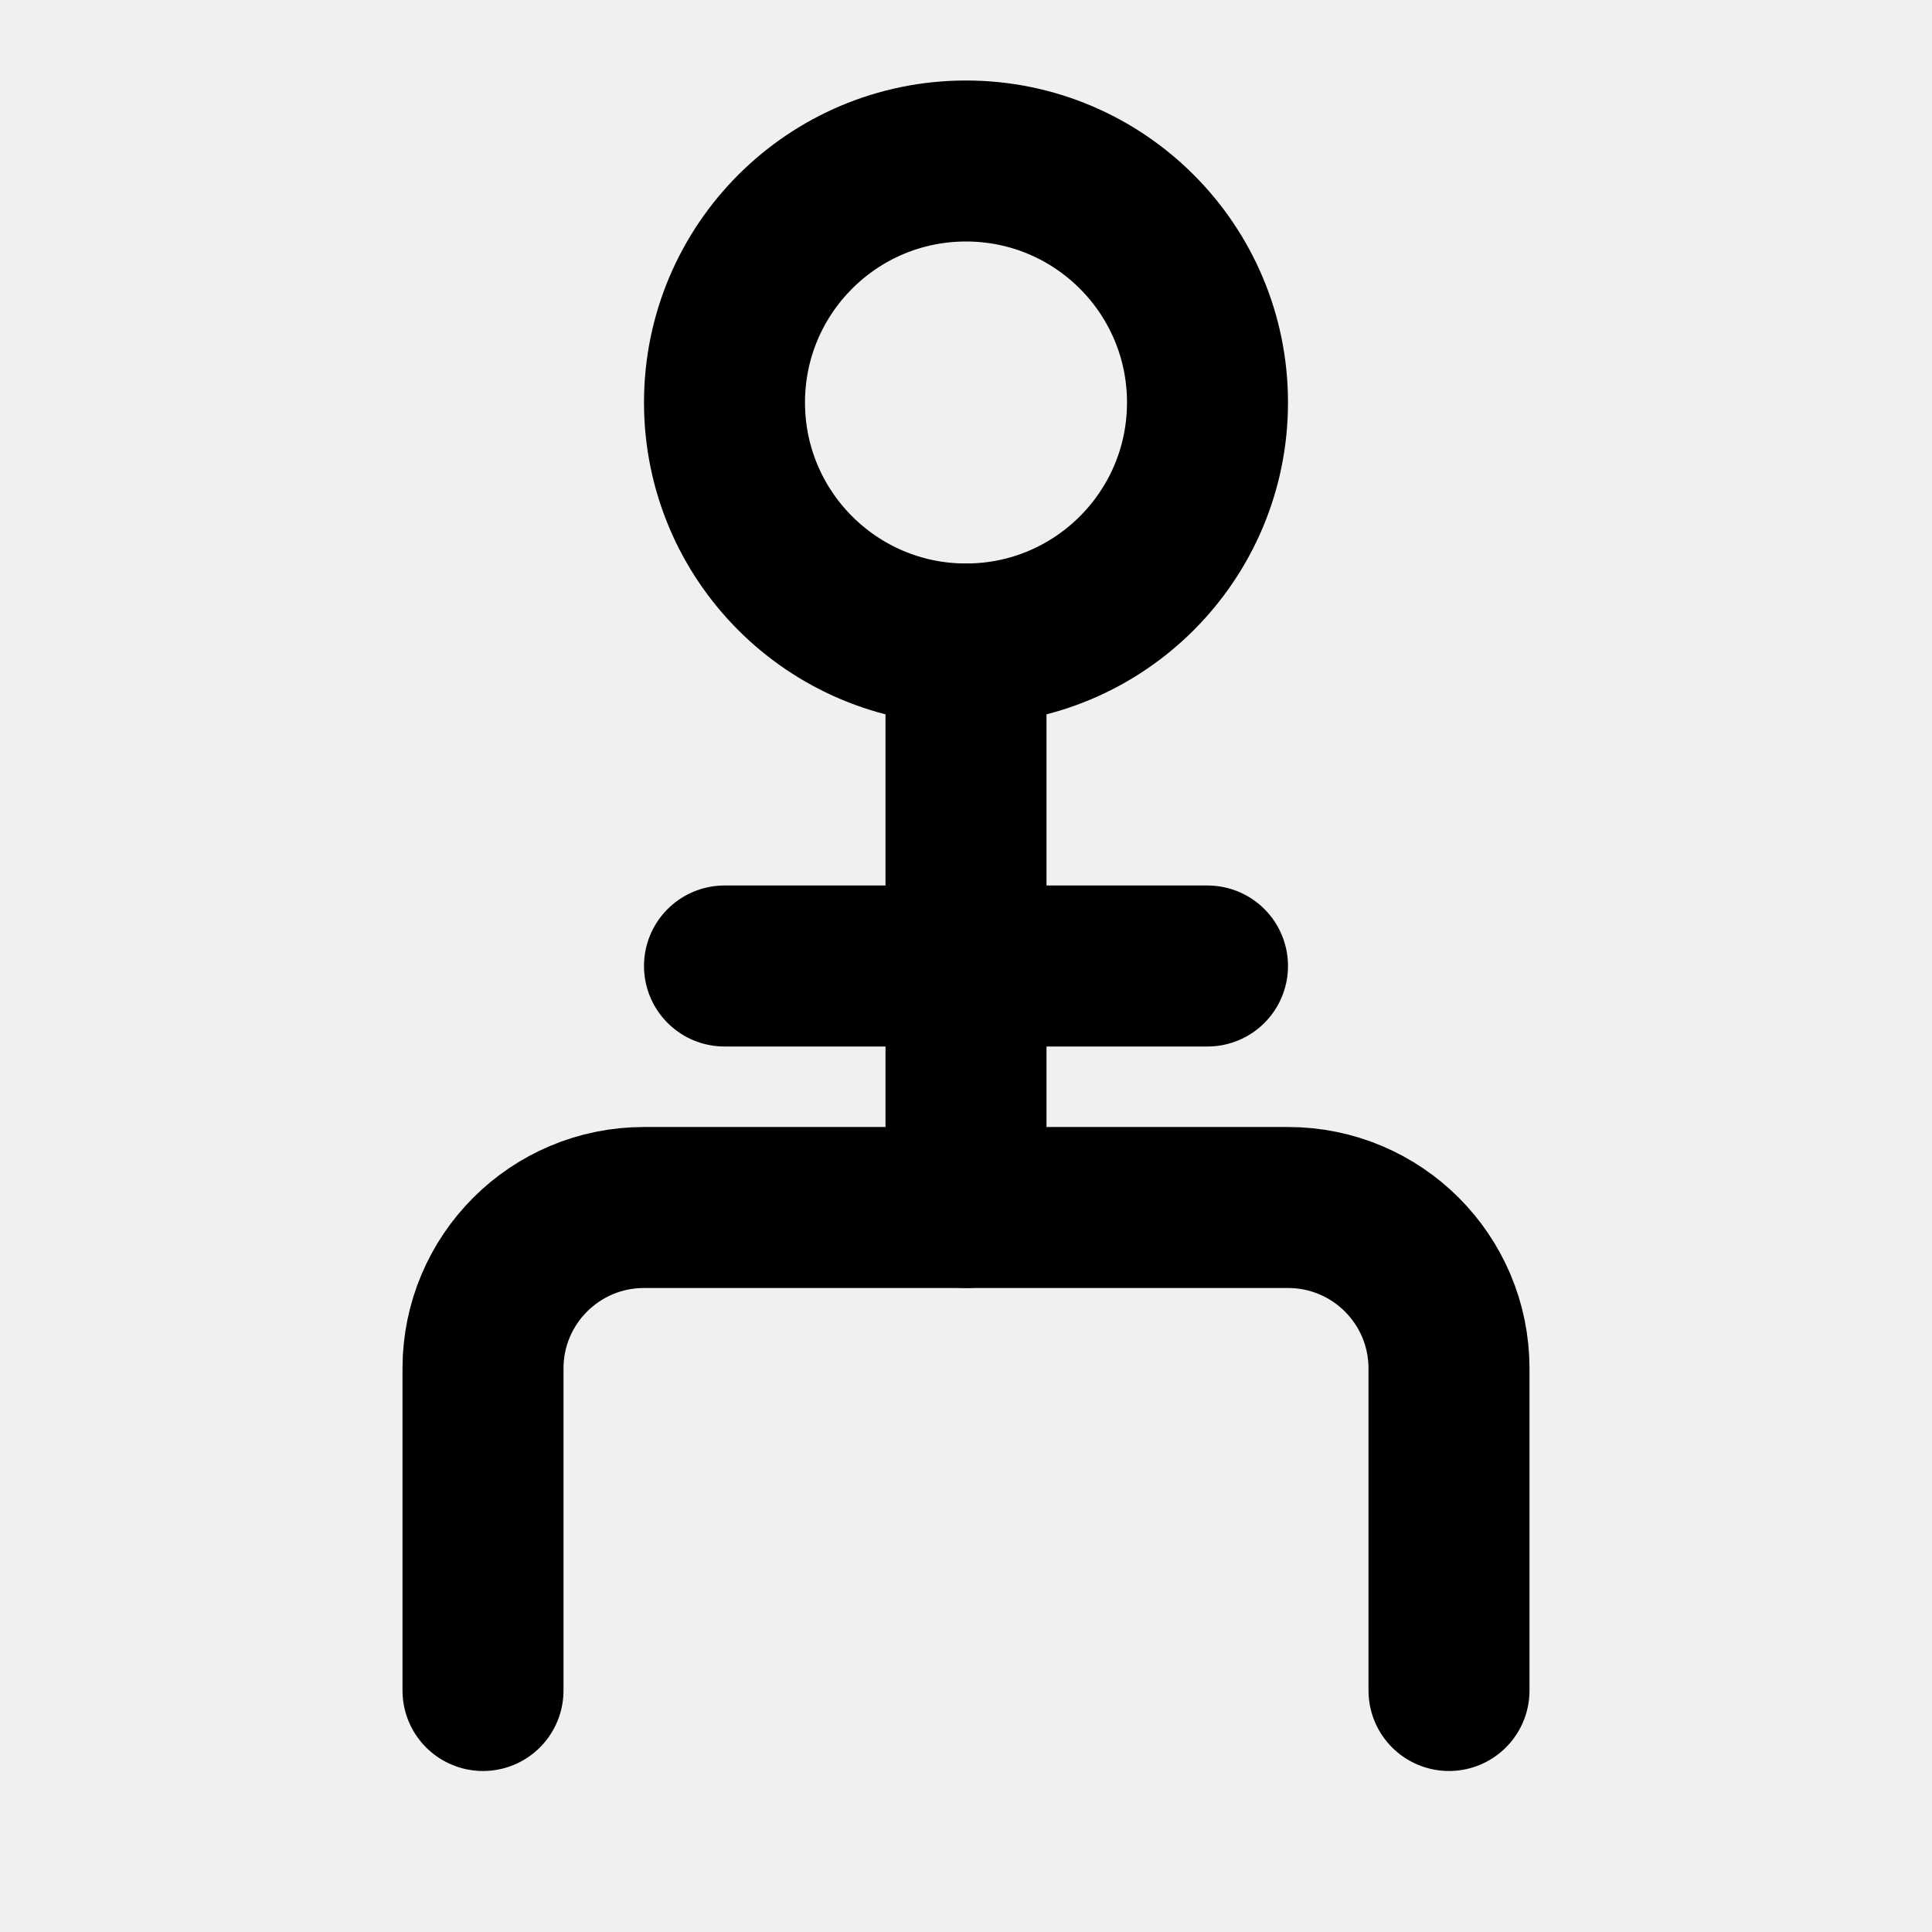
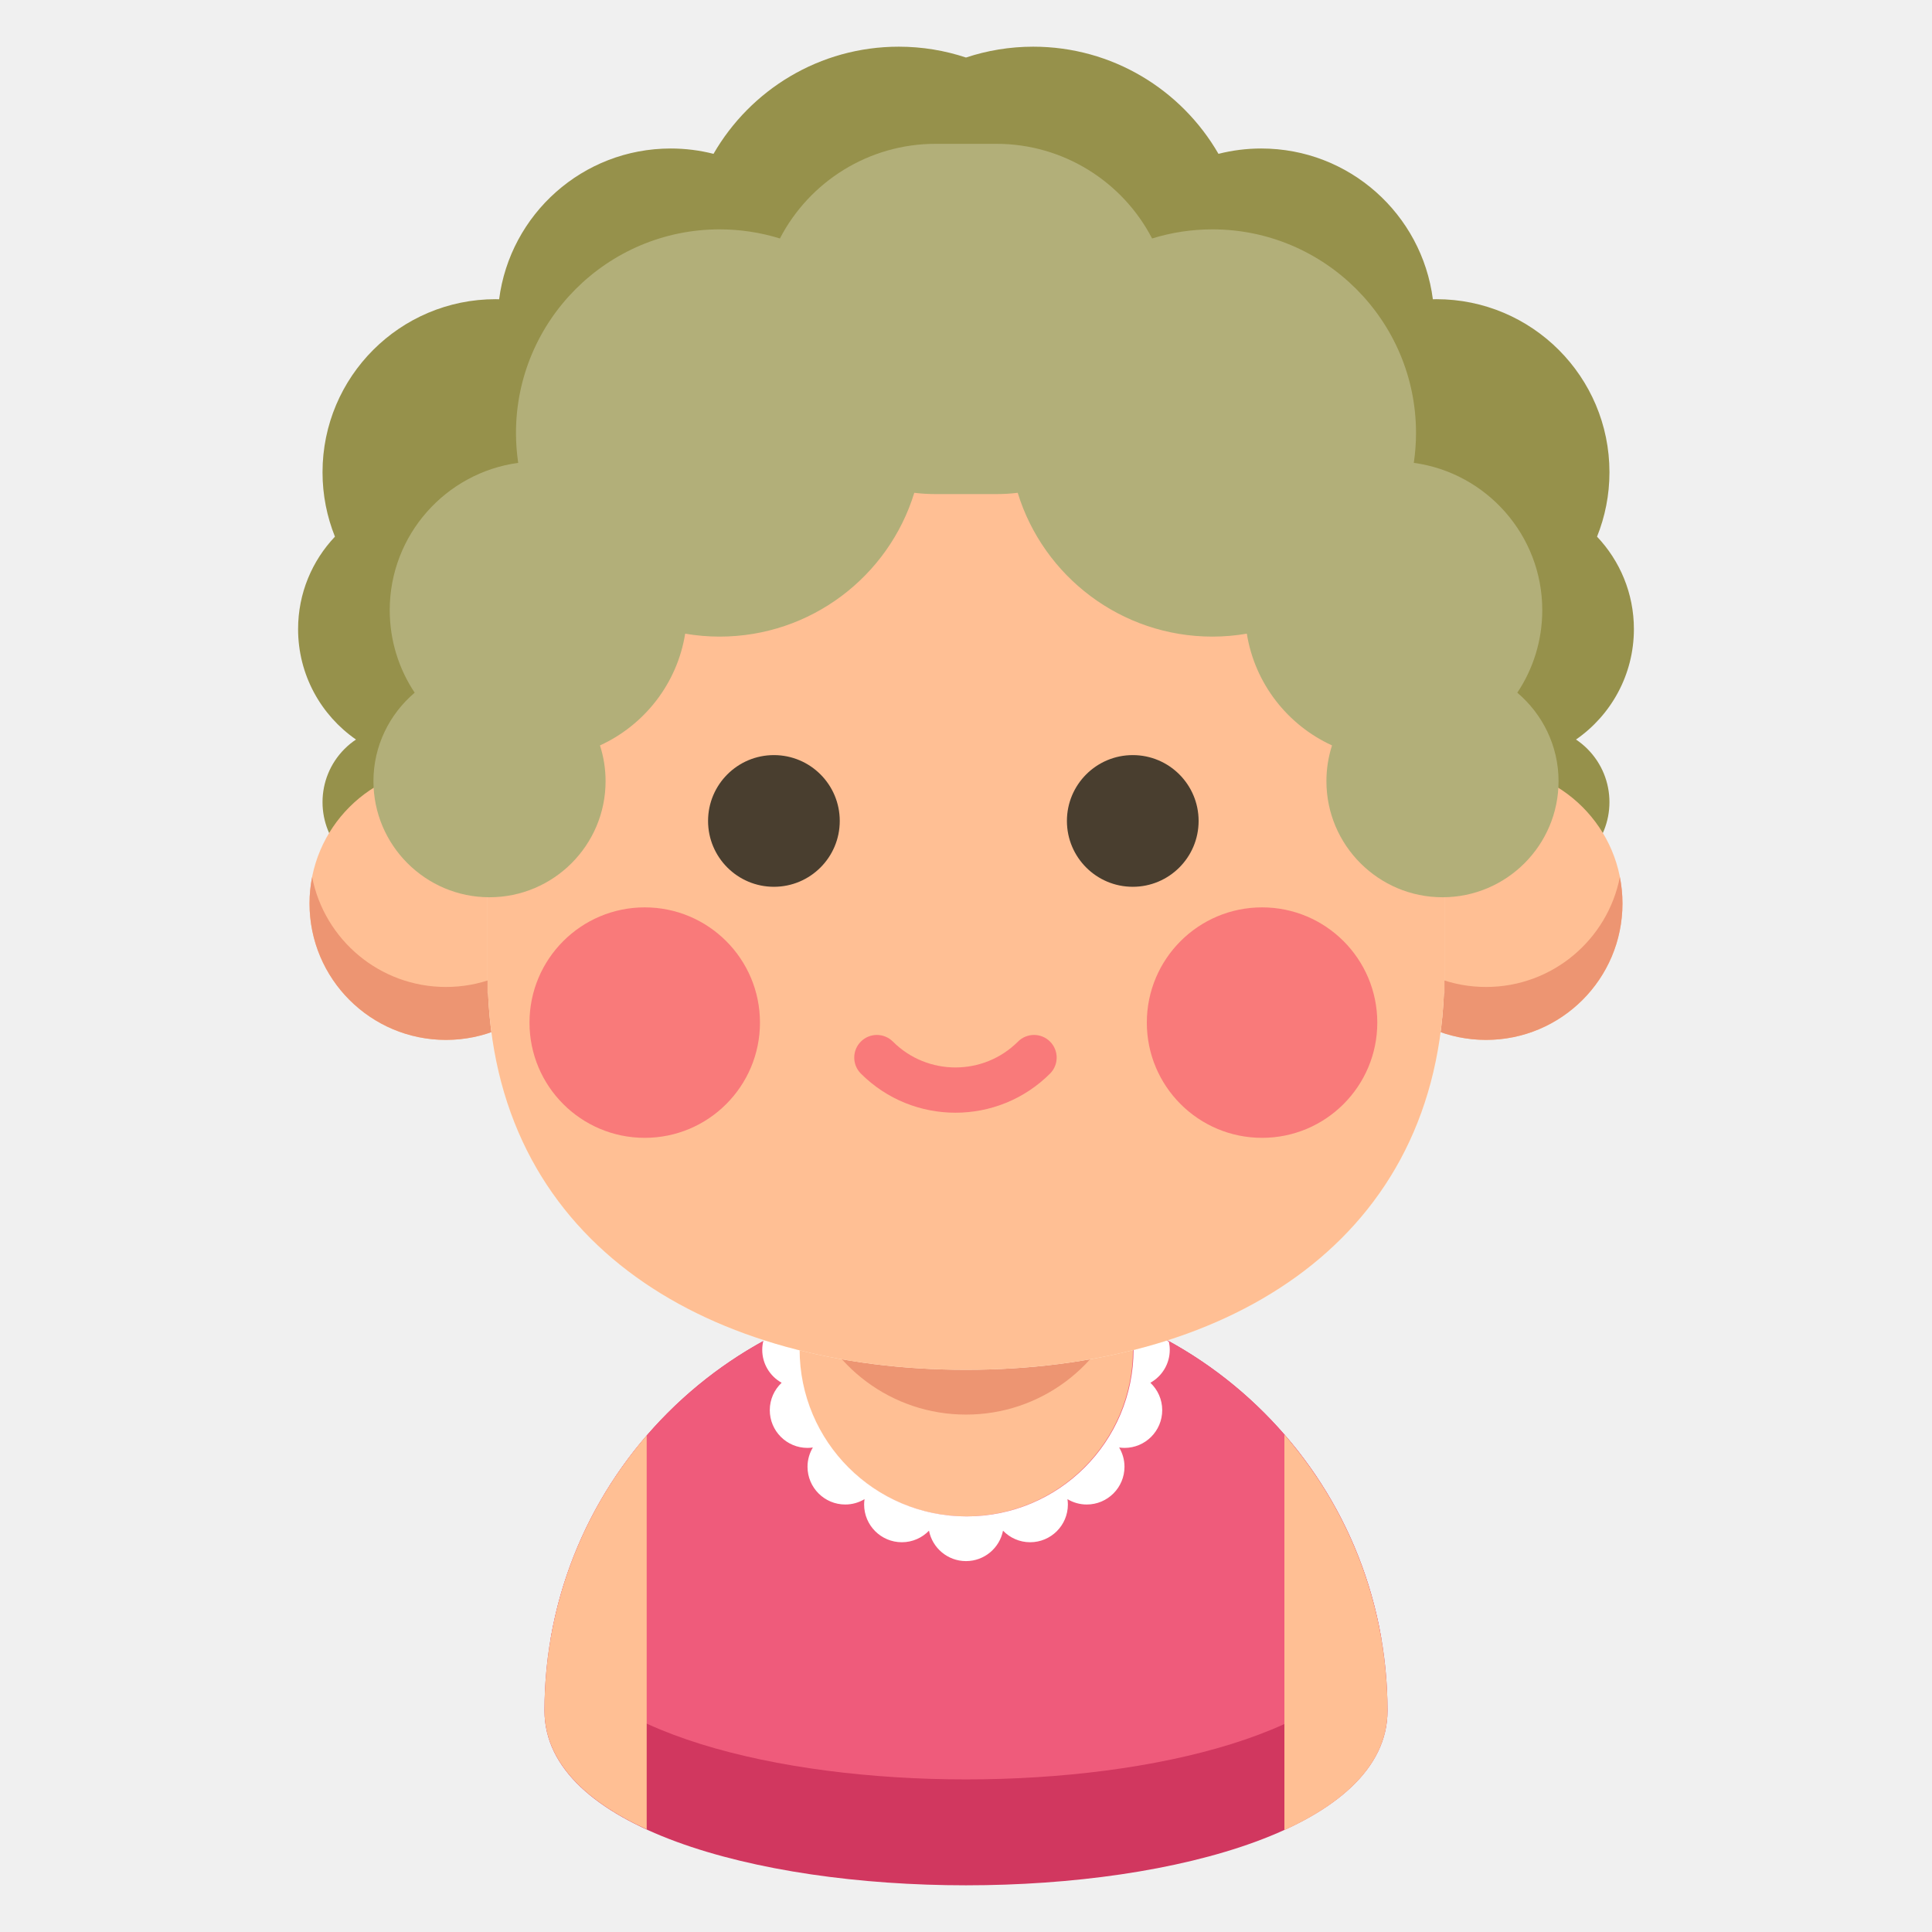
- <svg xmlns="http://www.w3.org/2000/svg" width="24" height="24" viewBox="0 0 24 24" fill="none">
-   <path d="M12 8C13.657 8 15 6.657 15 5C15 3.343 13.657 2 12 2C10.343 2 9 3.343 9 5C9 6.657 10.343 8 12 8Z" stroke="currentColor" stroke-width="2" stroke-linecap="round" stroke-linejoin="round" />
-   <path d="M6 21V17C6 15.895 6.895 15 8 15H16C17.105 15 18 15.895 18 17V21" stroke="currentColor" stroke-width="2" stroke-linecap="round" stroke-linejoin="round" />
-   <path d="M12 8V15" stroke="currentColor" stroke-width="2" stroke-linecap="round" stroke-linejoin="round" />
-   <path d="M9 12H15" stroke="currentColor" stroke-width="2" stroke-linecap="round" stroke-linejoin="round" />
+ <svg xmlns="http://www.w3.org/2000/svg" width="800px" height="800px" viewBox="0 0 512 512" enable-background="new 0 0 512 512" id="Grandmother" version="1.1" xml:space="preserve">
+   <path d="M417.658,195.985c9.268-6.43,15.342-17.141,15.342-29.276c0-9.489-3.719-18.105-9.768-24.489  c2.115-5.276,3.291-11.031,3.291-17.063c0-25.333-20.535-45.869-45.867-45.869c-0.313,0-0.621,0.018-0.932,0.023  c-2.904-22.538-22.15-39.957-45.479-39.957c-3.912,0-7.711,0.493-11.338,1.416c-9.789-16.968-28.104-28.397-49.1-28.397  c-6.225,0-12.207,1.018-17.809,2.872c-5.602-1.854-11.584-2.872-17.808-2.872c-20.997,0-39.312,11.429-49.101,28.397  c-3.626-0.922-7.425-1.416-11.338-1.416c-23.328,0-42.574,17.419-45.477,39.957c-0.311-0.006-0.619-0.023-0.932-0.023  c-25.333,0-45.869,20.536-45.869,45.869c0,6.033,1.176,11.788,3.292,17.063c-6.05,6.384-9.768,15-9.768,24.489  c0,12.135,6.073,22.846,15.341,29.276c-1.064,0.713-2.078,1.534-3.018,2.474c-7.797,7.798-7.797,20.439,0,28.237  c6.436,6.435,16.164,7.544,23.752,3.357c12.366,66.391,70.593,116.654,140.568,116.654c70.108,0,128.426-50.454,140.641-117.032  c7.674,4.617,17.773,3.638,24.391-2.98c7.799-7.798,7.799-20.439,0-28.237C419.736,197.519,418.723,196.698,417.658,195.985z" fill="#96914B" />
+   <path d="M367.705,453.356c0,61.693-223.41,61.693-223.41,0c0-61.692,50.012-111.704,111.704-111.704  C317.693,341.652,367.705,391.664,367.705,453.356z" fill="#D1375F" />
+   <path d="M256,341.652c-55.14,0-100.944,39.955-110.052,92.491c19.216,49.892,200.889,49.892,220.105,0  C356.945,381.607,311.141,341.652,256,341.652z" fill="#EF5B7B" />
+   <circle cx="256" cy="239.432" fill="#FFF2DC" r="36.156" />
+   <circle cx="256" cy="357.611" fill="#FFBF94" r="44.25" />
+   <path d="M256,313.361c-19.732,0-36.442,12.919-42.148,30.759c5.706,17.84,22.416,30.76,42.148,30.76  c19.733,0,36.442-12.92,42.149-30.76C292.441,326.28,275.732,313.361,256,313.361z" fill="#ED9572" />
+   <circle cx="256" cy="239.432" fill="#FFF2DC" r="36.156" />
+   <path d="M265.809,405.646c1.818,1.885,4.365,3.063,7.191,3.063c5.523,0,10-4.478,10-10  c0-0.482-0.045-0.953-0.111-1.417c1.496,0.894,3.24,1.417,5.111,1.417c5.523,0,10-4.478,10-10c0-1.871-0.523-3.615-1.416-5.112  c0.463,0.065,0.934,0.112,1.416,0.112c5.523,0,10-4.478,10-10c0-2.865-1.211-5.44-3.141-7.264c3.064-1.709,5.141-4.979,5.141-8.736  c0-0.736-0.084-1.451-0.236-2.143c-3.211-1.777-6.52-3.402-9.914-4.863c0.357,2.252,0.559,4.556,0.559,6.909  c0,24.438-19.811,44.25-44.25,44.25c-24.438,0-44.25-19.812-44.25-44.25c0-2.482,0.216-4.913,0.612-7.282  c-3.495,1.468-6.898,3.11-10.202,4.914c-0.201,0.789-0.318,1.612-0.318,2.465c0,3.758,2.075,7.027,5.14,8.736  c-1.93,1.823-3.14,4.398-3.14,7.264c0,5.522,4.477,10,10,10c0.482,0,0.953-0.047,1.417-0.112c-0.894,1.497-1.417,3.241-1.417,5.112  c0,5.522,4.477,10,10,10c1.87,0,3.614-0.523,5.111-1.417c-0.066,0.464-0.111,0.935-0.111,1.417c0,5.522,4.477,10,10,10  c2.826,0,5.373-1.178,7.191-3.063c0.903,4.596,4.949,8.063,9.808,8.063C260.859,413.708,264.906,410.241,265.809,405.646z" fill="#FFFFFF" />
+   <circle cx="118.183" cy="239.432" fill="#FFBF94" r="36.156" />
+   <path d="M118.183,261.557c-17.567,0-32.203-12.531-35.469-29.141c-0.447,2.27-0.686,4.614-0.686,7.016  c0,19.968,16.188,36.155,36.155,36.155c19.968,0,36.156-16.188,36.156-36.155c0-2.401-0.24-4.746-0.686-7.016  C150.386,249.026,135.75,261.557,118.183,261.557z" fill="#ED9572" />
+   <circle cx="393.817" cy="239.432" fill="#FFBF94" r="36.155" />
+   <path d="M393.816,261.557c-17.566,0-32.203-12.531-35.469-29.141c-0.447,2.27-0.686,4.614-0.686,7.016  c0,19.968,16.186,36.155,36.154,36.155s36.156-16.188,36.156-36.155c0-2.401-0.24-4.746-0.688-7.016  C426.02,249.026,411.385,261.557,393.816,261.557z" fill="#ED9572" />
+   <path d="M382.662,185.468c-2.828-67.514-55.191-121.387-126.632-121.417V64.05c-0.011,0-0.021,0-0.03,0  s-0.02,0-0.029,0v0.001c-71.441,0.03-123.805,53.903-126.632,121.417h-0.122v77.707h0.122  c2.828,67.514,59.503,99.813,126.632,99.832v0.001c0.01,0,0.02-0.001,0.029-0.001s0.02,0.001,0.03,0.001v-0.001  c67.128-0.02,123.804-32.318,126.632-99.832h0.121v-77.707H382.662z" fill="#FFF2DC" />
+   <path d="M382.662,185.468c-2.828-67.514-55.191-121.387-126.632-121.417V64.05c-0.011,0-0.021,0-0.03,0  s-0.02,0-0.029,0v0.001c-71.441,0.03-123.805,53.903-126.632,121.417h-0.122v77.707h0.122  c2.828,67.514,59.503,99.813,126.632,99.832v0.001c0.01,0,0.02-0.001,0.029-0.001s0.02,0.001,0.03,0.001v-0.001  c67.128-0.02,123.804-32.318,126.632-99.832h0.121v-77.707H382.662z" fill="#FFBF94" />
+   <path d="M382.275,237.782c-16.961,0-30.76-13.798-30.76-30.759c0-3.272,0.512-6.463,1.486-9.478  c-11.785-5.387-20.471-16.418-22.578-29.616c-3.008,0.517-6.063,0.78-9.129,0.78c-24.154,0-44.795-15.955-51.59-38.109  c-1.852,0.223-3.723,0.335-5.611,0.335h-16.188c-1.888,0-3.759-0.112-5.61-0.335c-6.795,22.155-27.436,38.109-51.591,38.109  c-3.065,0-6.121-0.263-9.127-0.78c-2.107,13.198-10.794,24.229-22.579,29.616c0.974,3.015,1.486,6.206,1.486,9.478  c0,16.96-13.798,30.759-30.759,30.759c-16.961,0-30.759-13.798-30.759-30.759c0-9.359,4.255-17.794,10.931-23.452  c-4.243-6.351-6.614-13.917-6.614-21.878c0-19.908,14.844-36.414,34.045-39.031c-0.389-2.617-0.587-5.266-0.587-7.917  c0-29.756,24.208-53.963,53.963-53.963c5.447,0,10.833,0.821,15.98,2.416c7.808-15.066,23.553-25.081,41.221-25.081h16.188  c17.67,0,33.414,10.014,41.223,25.081c5.146-1.594,10.531-2.416,15.979-2.416c29.756,0,53.965,24.208,53.965,53.963  c0,2.651-0.199,5.299-0.588,7.917c19.201,2.617,34.045,19.124,34.045,39.031c0,7.961-2.371,15.527-6.615,21.878  c6.678,5.657,10.932,14.093,10.932,23.452C413.033,223.983,399.234,237.782,382.275,237.782z" fill="#B2AF79" />
+   <path d="M169.023,383.231c-0.01,0.012-0.021,0.025-0.03,0.037c-1.545,1.918-3.029,3.887-4.447,5.904  c-0.002,0.003-0.004,0.006-0.005,0.008c-4.981,7.09-9.159,14.783-12.401,22.951c-0.001,0.002-0.002,0.005-0.003,0.008  c-0.919,2.317-1.763,4.673-2.529,7.063c-0.012,0.039-0.024,0.078-0.037,0.117c-0.753,2.359-1.43,4.753-2.028,7.178  c-0.015,0.062-0.029,0.122-0.044,0.183c-0.59,2.412-1.102,4.854-1.532,7.325c-0.006,0.033-0.013,0.064-0.019,0.098  c0,0.001,0.001,0.002,0.001,0.003c-1.083,6.241-1.653,12.659-1.653,19.21c0,13.411,10.561,23.904,27.085,31.485v-28.067v-76.329  v-0.009C170.578,381.326,169.795,382.274,169.023,383.231z" fill="#FFBF94" />
+   <path d="M366.051,434.188c0-0.002,0.002-0.002,0.002-0.004c-0.006-0.032-0.014-0.064-0.02-0.098  c-0.434-2.489-0.949-4.949-1.545-7.379c-0.014-0.058-0.029-0.115-0.043-0.174c-0.602-2.438-1.283-4.842-2.041-7.213  c-0.016-0.045-0.029-0.091-0.045-0.136c-0.768-2.388-1.613-4.741-2.533-7.058c-0.01-0.021-0.018-0.045-0.027-0.066  c-2.33-5.849-5.141-11.453-8.385-16.766c-0.014-0.025-0.029-0.05-0.045-0.074c-1.281-2.098-2.631-4.148-4.045-6.151  c-0.029-0.042-0.059-0.084-0.09-0.126c-1.402-1.981-2.867-3.915-4.393-5.799c-0.045-0.056-0.09-0.111-0.137-0.168  c-0.762-0.937-1.533-1.865-2.324-2.776v0.007v76.719v28.067c16.662-7.589,27.324-18.12,27.324-31.597  C367.705,446.847,367.133,440.43,366.051,434.188z" fill="#FFBF94" />
+   <circle cx="170.861" cy="271.001" fill="#F97A7A" r="30.538" />
+   <circle cx="334.458" cy="271.001" fill="#F97A7A" r="30.538" />
+   <circle cx="205.094" cy="217.56" fill="#493E2F" r="17.45" />
+   <circle cx="300.194" cy="217.56" fill="#493E2F" r="17.45" />
+   <path d="M253.205,294.88c-9.077,0-18.154-3.455-25.065-10.365c-2.343-2.344-2.343-6.143,0-8.486  c2.342-2.342,6.142-2.342,8.485,0c9.144,9.145,24.018,9.143,33.161,0c2.342-2.342,6.143-2.342,8.484,0  c2.344,2.344,2.344,6.143,0,8.486C271.359,291.425,262.281,294.88,253.205,294.88z" fill="#F97A7A" />
</svg>
